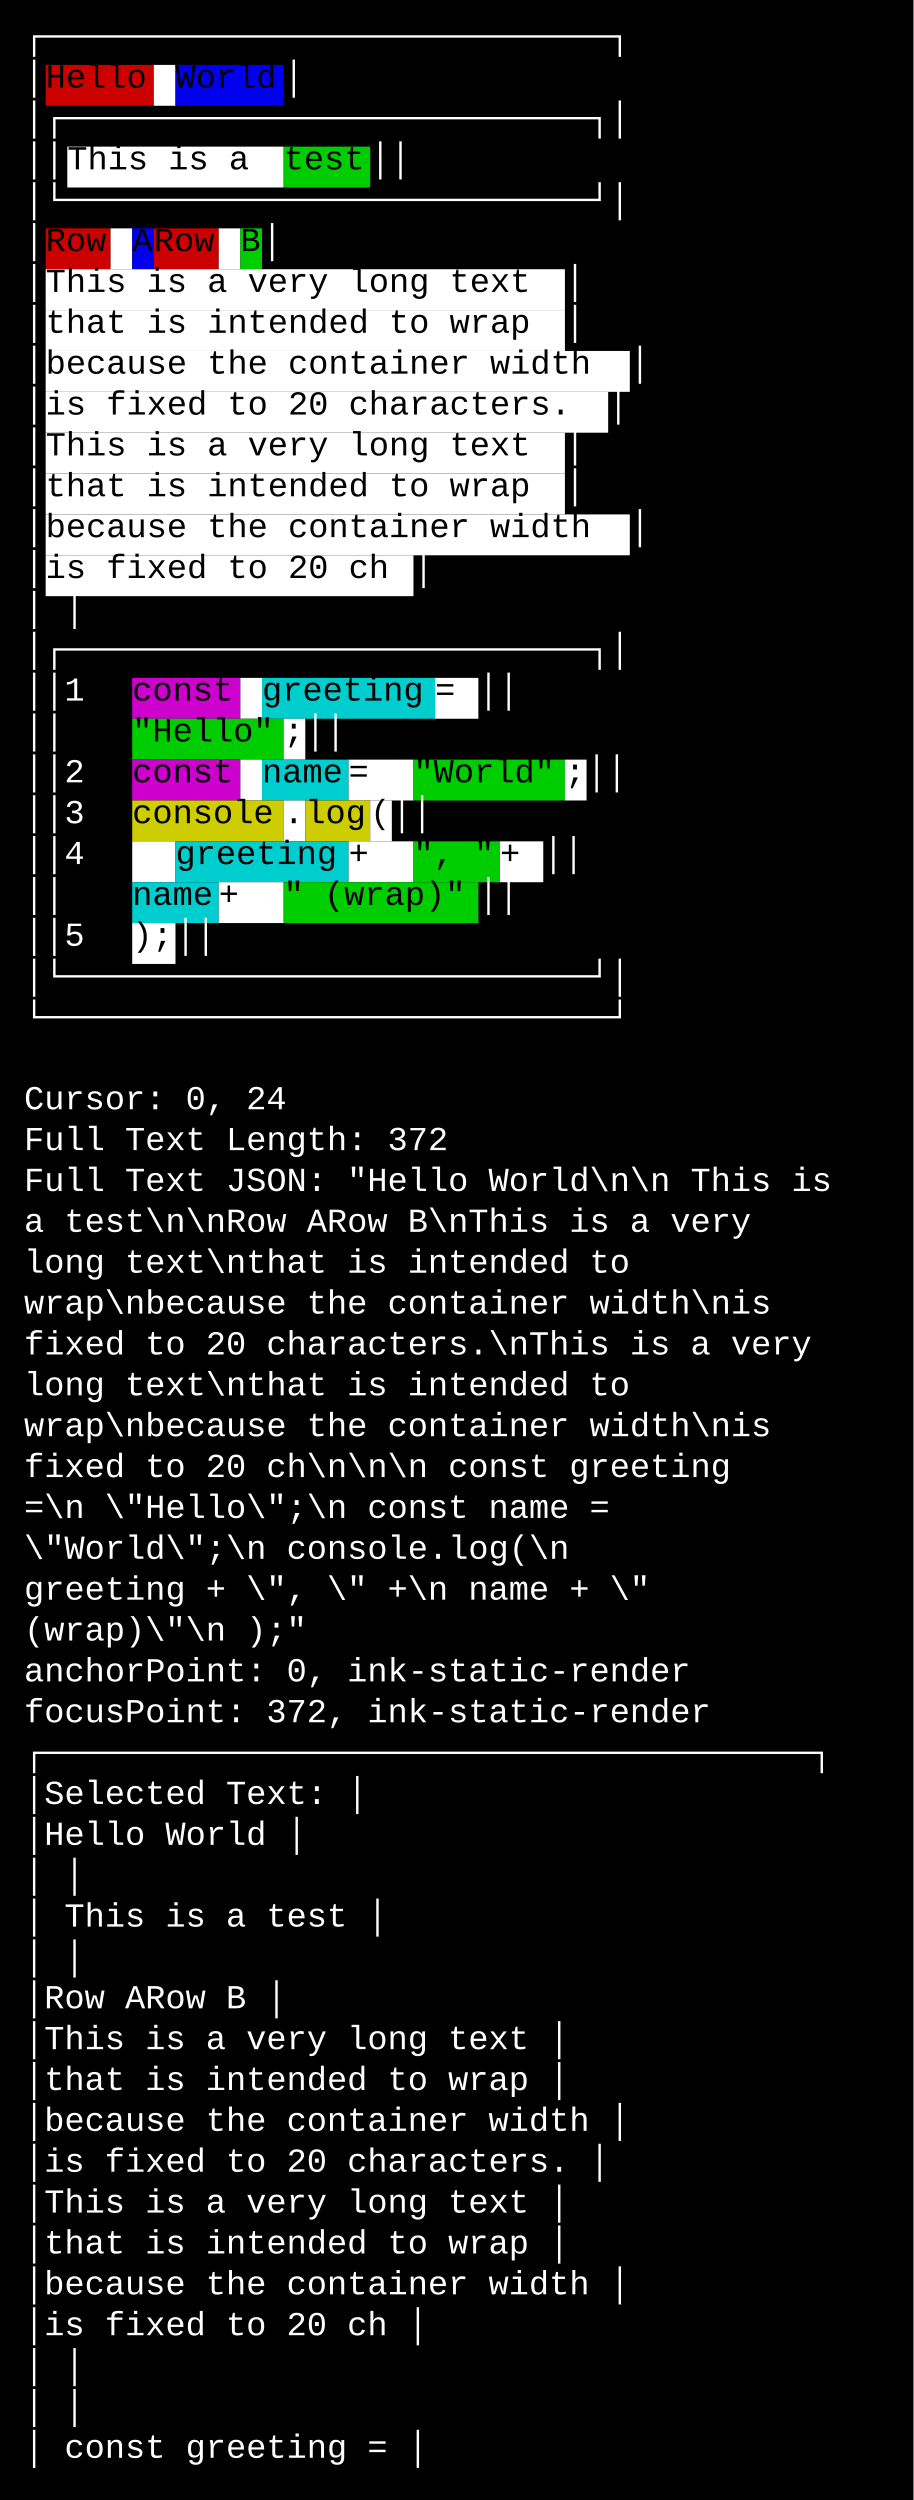
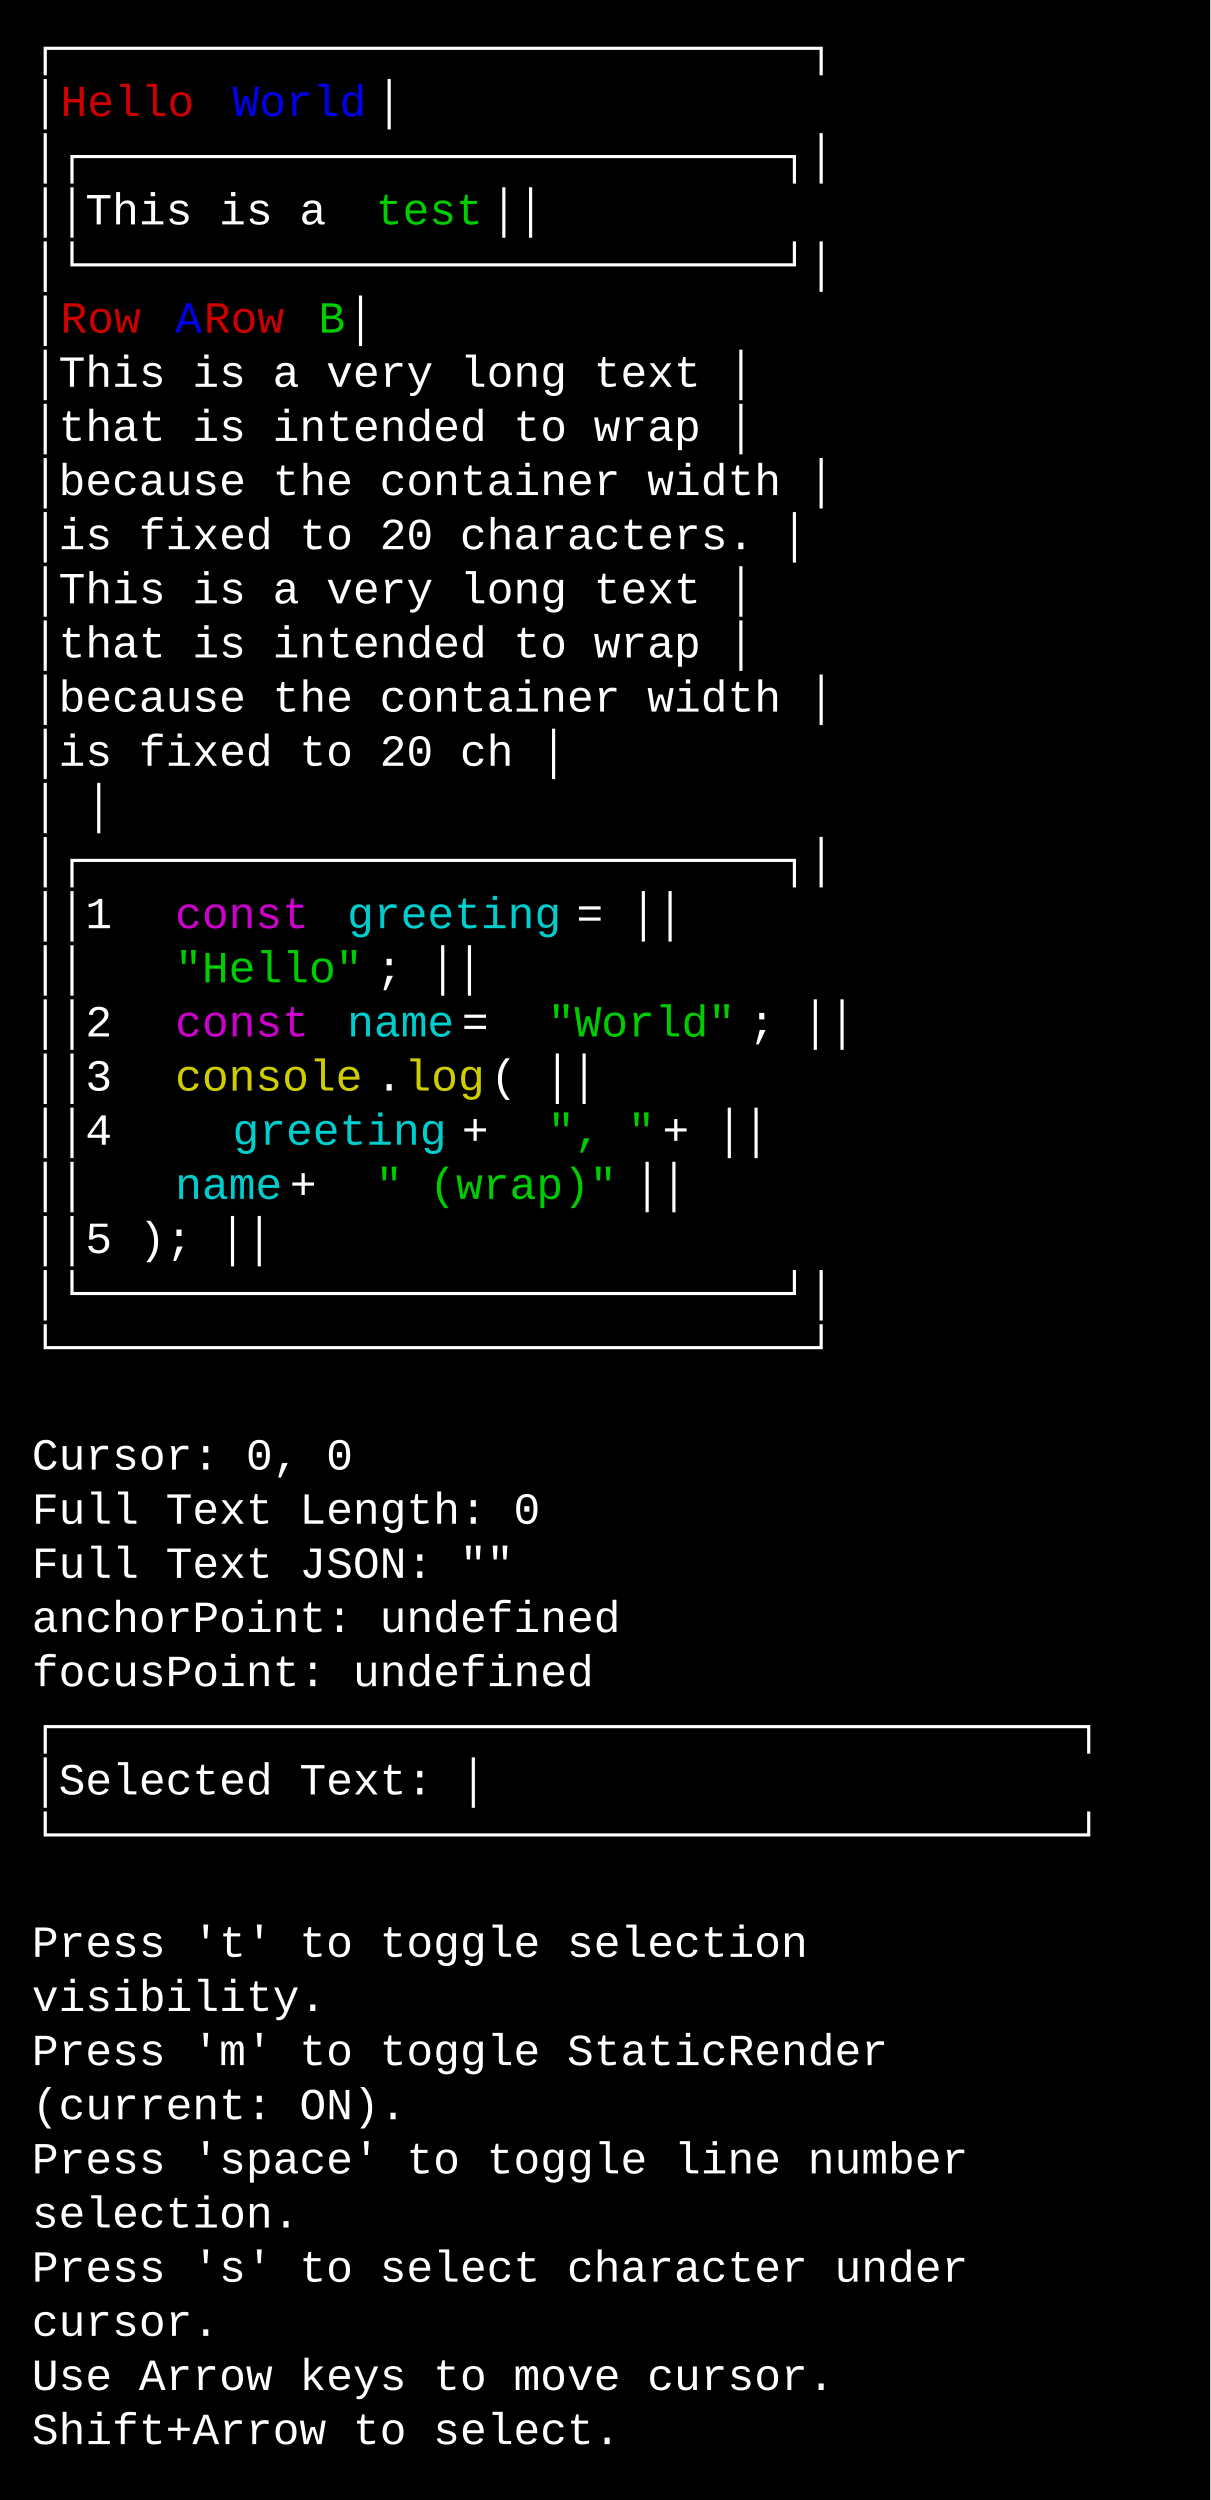
- <svg xmlns="http://www.w3.org/2000/svg" width="380" height="1040" viewBox="0 0 380 1040">
+ <svg xmlns="http://www.w3.org/2000/svg" width="380" height="785" viewBox="0 0 380 785">
  <style>
    text { font-family: Consolas, "Courier New", monospace; font-size: 14px; dominant-baseline: text-before-edge; white-space: pre; }
  </style>
-   <rect width="380" height="1040" fill="#000000" />
+   <rect width="380" height="785" fill="#000000" />
  <g transform="translate(10, 10)">
    <text x="0" y="2" fill="#ffffff" textLength="360" lengthAdjust="spacingAndGlyphs">┌────────────────────────────┐          </text>
    <text x="0" y="19" fill="#ffffff" textLength="9" lengthAdjust="spacingAndGlyphs">│</text>
-     <rect x="9" y="17" width="45" height="17" fill="#cd0000" />
-     <text x="9" y="19" fill="#000000" textLength="45" lengthAdjust="spacingAndGlyphs">Hello</text>
-     <rect x="54" y="17" width="9" height="17" fill="#ffffff" />
-     <rect x="63" y="17" width="45" height="17" fill="#0000ee" />
-     <text x="63" y="19" fill="#000000" textLength="45" lengthAdjust="spacingAndGlyphs">World</text>
+     <text x="9" y="19" fill="#cd0000" textLength="45" lengthAdjust="spacingAndGlyphs">Hello</text>
+     <text x="63" y="19" fill="#0000ee" textLength="45" lengthAdjust="spacingAndGlyphs">World</text>
    <text x="108" y="19" fill="#ffffff" textLength="252" lengthAdjust="spacingAndGlyphs">                 │          </text>
    <text x="0" y="36" fill="#ffffff" textLength="360" lengthAdjust="spacingAndGlyphs">│┌──────────────────────────┐│          </text>
-     <text x="0" y="53" fill="#ffffff" textLength="18" lengthAdjust="spacingAndGlyphs">││</text>
-     <rect x="18" y="51" width="90" height="17" fill="#ffffff" />
-     <text x="18" y="53" fill="#000000" textLength="90" lengthAdjust="spacingAndGlyphs">This is a </text>
-     <rect x="108" y="51" width="36" height="17" fill="#00cd00" />
-     <text x="108" y="53" fill="#000000" textLength="36" lengthAdjust="spacingAndGlyphs">test</text>
+     <text x="0" y="53" fill="#ffffff" textLength="108" lengthAdjust="spacingAndGlyphs">││This is a </text>
+     <text x="108" y="53" fill="#00cd00" textLength="36" lengthAdjust="spacingAndGlyphs">test</text>
    <text x="144" y="53" fill="#ffffff" textLength="216" lengthAdjust="spacingAndGlyphs">            ││          </text>
    <text x="0" y="70" fill="#ffffff" textLength="360" lengthAdjust="spacingAndGlyphs">│└──────────────────────────┘│          </text>
    <text x="0" y="87" fill="#ffffff" textLength="9" lengthAdjust="spacingAndGlyphs">│</text>
-     <rect x="9" y="85" width="27" height="17" fill="#cd0000" />
-     <text x="9" y="87" fill="#000000" textLength="27" lengthAdjust="spacingAndGlyphs">Row</text>
-     <rect x="36" y="85" width="9" height="17" fill="#ffffff" />
-     <rect x="45" y="85" width="9" height="17" fill="#0000ee" />
-     <text x="45" y="87" fill="#000000" textLength="9" lengthAdjust="spacingAndGlyphs">A</text>
-     <rect x="54" y="85" width="27" height="17" fill="#cd0000" />
-     <text x="54" y="87" fill="#000000" textLength="27" lengthAdjust="spacingAndGlyphs">Row</text>
-     <rect x="81" y="85" width="9" height="17" fill="#ffffff" />
-     <rect x="90" y="85" width="9" height="17" fill="#00cd00" />
-     <text x="90" y="87" fill="#000000" textLength="9" lengthAdjust="spacingAndGlyphs">B</text>
+     <text x="9" y="87" fill="#cd0000" textLength="27" lengthAdjust="spacingAndGlyphs">Row</text>
+     <text x="45" y="87" fill="#0000ee" textLength="9" lengthAdjust="spacingAndGlyphs">A</text>
+     <text x="54" y="87" fill="#cd0000" textLength="27" lengthAdjust="spacingAndGlyphs">Row</text>
+     <text x="90" y="87" fill="#00cd00" textLength="9" lengthAdjust="spacingAndGlyphs">B</text>
    <text x="99" y="87" fill="#ffffff" textLength="261" lengthAdjust="spacingAndGlyphs">                  │          </text>
-     <text x="0" y="104" fill="#ffffff" textLength="9" lengthAdjust="spacingAndGlyphs">│</text>
-     <rect x="9" y="102" width="216" height="17" fill="#ffffff" />
-     <text x="9" y="104" fill="#000000" textLength="216" lengthAdjust="spacingAndGlyphs">This is a very long text</text>
-     <text x="225" y="104" fill="#ffffff" textLength="135" lengthAdjust="spacingAndGlyphs">    │          </text>
-     <text x="0" y="121" fill="#ffffff" textLength="9" lengthAdjust="spacingAndGlyphs">│</text>
-     <rect x="9" y="119" width="216" height="17" fill="#ffffff" />
-     <text x="9" y="121" fill="#000000" textLength="216" lengthAdjust="spacingAndGlyphs">that is intended to wrap</text>
-     <text x="225" y="121" fill="#ffffff" textLength="135" lengthAdjust="spacingAndGlyphs">    │          </text>
-     <text x="0" y="138" fill="#ffffff" textLength="9" lengthAdjust="spacingAndGlyphs">│</text>
-     <rect x="9" y="136" width="243" height="17" fill="#ffffff" />
-     <text x="9" y="138" fill="#000000" textLength="243" lengthAdjust="spacingAndGlyphs">because the container width</text>
-     <text x="252" y="138" fill="#ffffff" textLength="108" lengthAdjust="spacingAndGlyphs"> │          </text>
-     <text x="0" y="155" fill="#ffffff" textLength="9" lengthAdjust="spacingAndGlyphs">│</text>
-     <rect x="9" y="153" width="234" height="17" fill="#ffffff" />
-     <text x="9" y="155" fill="#000000" textLength="234" lengthAdjust="spacingAndGlyphs">is fixed to 20 characters.</text>
-     <text x="243" y="155" fill="#ffffff" textLength="117" lengthAdjust="spacingAndGlyphs">  │          </text>
-     <text x="0" y="172" fill="#ffffff" textLength="9" lengthAdjust="spacingAndGlyphs">│</text>
-     <rect x="9" y="170" width="216" height="17" fill="#ffffff" />
-     <text x="9" y="172" fill="#000000" textLength="216" lengthAdjust="spacingAndGlyphs">This is a very long text</text>
-     <text x="225" y="172" fill="#ffffff" textLength="135" lengthAdjust="spacingAndGlyphs">    │          </text>
-     <text x="0" y="189" fill="#ffffff" textLength="9" lengthAdjust="spacingAndGlyphs">│</text>
-     <rect x="9" y="187" width="216" height="17" fill="#ffffff" />
-     <text x="9" y="189" fill="#000000" textLength="216" lengthAdjust="spacingAndGlyphs">that is intended to wrap</text>
-     <text x="225" y="189" fill="#ffffff" textLength="135" lengthAdjust="spacingAndGlyphs">    │          </text>
-     <text x="0" y="206" fill="#ffffff" textLength="9" lengthAdjust="spacingAndGlyphs">│</text>
-     <rect x="9" y="204" width="243" height="17" fill="#ffffff" />
-     <text x="9" y="206" fill="#000000" textLength="243" lengthAdjust="spacingAndGlyphs">because the container width</text>
-     <text x="252" y="206" fill="#ffffff" textLength="108" lengthAdjust="spacingAndGlyphs"> │          </text>
-     <text x="0" y="223" fill="#ffffff" textLength="9" lengthAdjust="spacingAndGlyphs">│</text>
-     <rect x="9" y="221" width="153" height="17" fill="#ffffff" />
-     <text x="9" y="223" fill="#000000" textLength="153" lengthAdjust="spacingAndGlyphs">is fixed to 20 ch</text>
-     <text x="162" y="223" fill="#ffffff" textLength="198" lengthAdjust="spacingAndGlyphs">           │          </text>
+     <text x="0" y="104" fill="#ffffff" textLength="360" lengthAdjust="spacingAndGlyphs">│This is a very long text    │          </text>
+     <text x="0" y="121" fill="#ffffff" textLength="360" lengthAdjust="spacingAndGlyphs">│that is intended to wrap    │          </text>
+     <text x="0" y="138" fill="#ffffff" textLength="360" lengthAdjust="spacingAndGlyphs">│because the container width │          </text>
+     <text x="0" y="155" fill="#ffffff" textLength="360" lengthAdjust="spacingAndGlyphs">│is fixed to 20 characters.  │          </text>
+     <text x="0" y="172" fill="#ffffff" textLength="360" lengthAdjust="spacingAndGlyphs">│This is a very long text    │          </text>
+     <text x="0" y="189" fill="#ffffff" textLength="360" lengthAdjust="spacingAndGlyphs">│that is intended to wrap    │          </text>
+     <text x="0" y="206" fill="#ffffff" textLength="360" lengthAdjust="spacingAndGlyphs">│because the container width │          </text>
+     <text x="0" y="223" fill="#ffffff" textLength="360" lengthAdjust="spacingAndGlyphs">│is fixed to 20 ch           │          </text>
    <text x="0" y="240" fill="#ffffff" textLength="360" lengthAdjust="spacingAndGlyphs">│                            │          </text>
    <text x="0" y="257" fill="#ffffff" textLength="360" lengthAdjust="spacingAndGlyphs">│┌──────────────────────────┐│          </text>
    <text x="0" y="274" fill="#ffffff" textLength="45" lengthAdjust="spacingAndGlyphs">││1  </text>
-     <rect x="45" y="272" width="45" height="17" fill="#cd00cd" />
-     <text x="45" y="274" fill="#000000" textLength="45" lengthAdjust="spacingAndGlyphs">const</text>
-     <rect x="90" y="272" width="9" height="17" fill="#ffffff" />
-     <rect x="99" y="272" width="72" height="17" fill="#00cdcd" />
-     <text x="99" y="274" fill="#000000" textLength="72" lengthAdjust="spacingAndGlyphs">greeting</text>
-     <rect x="171" y="272" width="18" height="17" fill="#ffffff" />
-     <text x="171" y="274" fill="#000000" textLength="18" lengthAdjust="spacingAndGlyphs"> =</text>
-     <text x="189" y="274" fill="#ffffff" textLength="171" lengthAdjust="spacingAndGlyphs">       ││          </text>
+     <text x="45" y="274" fill="#cd00cd" textLength="45" lengthAdjust="spacingAndGlyphs">const</text>
+     <text x="99" y="274" fill="#00cdcd" textLength="72" lengthAdjust="spacingAndGlyphs">greeting</text>
+     <text x="171" y="274" fill="#ffffff" textLength="189" lengthAdjust="spacingAndGlyphs"> =       ││          </text>
    <text x="0" y="291" fill="#ffffff" textLength="45" lengthAdjust="spacingAndGlyphs">││   </text>
-     <rect x="45" y="289" width="63" height="17" fill="#00cd00" />
-     <text x="45" y="291" fill="#000000" textLength="63" lengthAdjust="spacingAndGlyphs">"Hello"</text>
-     <rect x="108" y="289" width="9" height="17" fill="#ffffff" />
-     <text x="108" y="291" fill="#000000" textLength="9" lengthAdjust="spacingAndGlyphs">;</text>
-     <text x="117" y="291" fill="#ffffff" textLength="243" lengthAdjust="spacingAndGlyphs">               ││          </text>
+     <text x="45" y="291" fill="#00cd00" textLength="63" lengthAdjust="spacingAndGlyphs">"Hello"</text>
+     <text x="108" y="291" fill="#ffffff" textLength="252" lengthAdjust="spacingAndGlyphs">;               ││          </text>
    <text x="0" y="308" fill="#ffffff" textLength="45" lengthAdjust="spacingAndGlyphs">││2  </text>
-     <rect x="45" y="306" width="45" height="17" fill="#cd00cd" />
-     <text x="45" y="308" fill="#000000" textLength="45" lengthAdjust="spacingAndGlyphs">const</text>
-     <rect x="90" y="306" width="9" height="17" fill="#ffffff" />
-     <rect x="99" y="306" width="36" height="17" fill="#00cdcd" />
-     <text x="99" y="308" fill="#000000" textLength="36" lengthAdjust="spacingAndGlyphs">name</text>
-     <rect x="135" y="306" width="27" height="17" fill="#ffffff" />
-     <text x="135" y="308" fill="#000000" textLength="27" lengthAdjust="spacingAndGlyphs"> = </text>
-     <rect x="162" y="306" width="63" height="17" fill="#00cd00" />
-     <text x="162" y="308" fill="#000000" textLength="63" lengthAdjust="spacingAndGlyphs">"World"</text>
-     <rect x="225" y="306" width="9" height="17" fill="#ffffff" />
-     <text x="225" y="308" fill="#000000" textLength="9" lengthAdjust="spacingAndGlyphs">;</text>
-     <text x="234" y="308" fill="#ffffff" textLength="126" lengthAdjust="spacingAndGlyphs">  ││          </text>
+     <text x="45" y="308" fill="#cd00cd" textLength="45" lengthAdjust="spacingAndGlyphs">const</text>
+     <text x="99" y="308" fill="#00cdcd" textLength="36" lengthAdjust="spacingAndGlyphs">name</text>
+     <text x="135" y="308" fill="#ffffff" textLength="27" lengthAdjust="spacingAndGlyphs"> = </text>
+     <text x="162" y="308" fill="#00cd00" textLength="63" lengthAdjust="spacingAndGlyphs">"World"</text>
+     <text x="225" y="308" fill="#ffffff" textLength="135" lengthAdjust="spacingAndGlyphs">;  ││          </text>
    <text x="0" y="325" fill="#ffffff" textLength="45" lengthAdjust="spacingAndGlyphs">││3  </text>
-     <rect x="45" y="323" width="63" height="17" fill="#cdcd00" />
-     <text x="45" y="325" fill="#000000" textLength="63" lengthAdjust="spacingAndGlyphs">console</text>
-     <rect x="108" y="323" width="9" height="17" fill="#ffffff" />
-     <text x="108" y="325" fill="#000000" textLength="9" lengthAdjust="spacingAndGlyphs">.</text>
-     <rect x="117" y="323" width="27" height="17" fill="#cdcd00" />
-     <text x="117" y="325" fill="#000000" textLength="27" lengthAdjust="spacingAndGlyphs">log</text>
-     <rect x="144" y="323" width="9" height="17" fill="#ffffff" />
-     <text x="144" y="325" fill="#000000" textLength="9" lengthAdjust="spacingAndGlyphs">(</text>
-     <text x="153" y="325" fill="#ffffff" textLength="207" lengthAdjust="spacingAndGlyphs">           ││          </text>
-     <text x="0" y="342" fill="#ffffff" textLength="45" lengthAdjust="spacingAndGlyphs">││4  </text>
-     <rect x="45" y="340" width="18" height="17" fill="#ffffff" />
-     <rect x="63" y="340" width="72" height="17" fill="#00cdcd" />
-     <text x="63" y="342" fill="#000000" textLength="72" lengthAdjust="spacingAndGlyphs">greeting</text>
-     <rect x="135" y="340" width="27" height="17" fill="#ffffff" />
-     <text x="135" y="342" fill="#000000" textLength="27" lengthAdjust="spacingAndGlyphs"> + </text>
-     <rect x="162" y="340" width="36" height="17" fill="#00cd00" />
-     <text x="162" y="342" fill="#000000" textLength="36" lengthAdjust="spacingAndGlyphs">", "</text>
-     <rect x="198" y="340" width="18" height="17" fill="#ffffff" />
-     <text x="198" y="342" fill="#000000" textLength="18" lengthAdjust="spacingAndGlyphs"> +</text>
-     <text x="216" y="342" fill="#ffffff" textLength="144" lengthAdjust="spacingAndGlyphs">    ││          </text>
+     <text x="45" y="325" fill="#cdcd00" textLength="63" lengthAdjust="spacingAndGlyphs">console</text>
+     <text x="108" y="325" fill="#ffffff" textLength="9" lengthAdjust="spacingAndGlyphs">.</text>
+     <text x="117" y="325" fill="#cdcd00" textLength="27" lengthAdjust="spacingAndGlyphs">log</text>
+     <text x="144" y="325" fill="#ffffff" textLength="216" lengthAdjust="spacingAndGlyphs">(           ││          </text>
+     <text x="0" y="342" fill="#ffffff" textLength="63" lengthAdjust="spacingAndGlyphs">││4    </text>
+     <text x="63" y="342" fill="#00cdcd" textLength="72" lengthAdjust="spacingAndGlyphs">greeting</text>
+     <text x="135" y="342" fill="#ffffff" textLength="27" lengthAdjust="spacingAndGlyphs"> + </text>
+     <text x="162" y="342" fill="#00cd00" textLength="36" lengthAdjust="spacingAndGlyphs">", "</text>
+     <text x="198" y="342" fill="#ffffff" textLength="162" lengthAdjust="spacingAndGlyphs"> +    ││          </text>
    <text x="0" y="359" fill="#ffffff" textLength="45" lengthAdjust="spacingAndGlyphs">││   </text>
-     <rect x="45" y="357" width="36" height="17" fill="#00cdcd" />
-     <text x="45" y="359" fill="#000000" textLength="36" lengthAdjust="spacingAndGlyphs">name</text>
-     <rect x="81" y="357" width="27" height="17" fill="#ffffff" />
-     <text x="81" y="359" fill="#000000" textLength="27" lengthAdjust="spacingAndGlyphs"> + </text>
-     <rect x="108" y="357" width="81" height="17" fill="#00cd00" />
-     <text x="108" y="359" fill="#000000" textLength="81" lengthAdjust="spacingAndGlyphs">" (wrap)"</text>
+     <text x="45" y="359" fill="#00cdcd" textLength="36" lengthAdjust="spacingAndGlyphs">name</text>
+     <text x="81" y="359" fill="#ffffff" textLength="27" lengthAdjust="spacingAndGlyphs"> + </text>
+     <text x="108" y="359" fill="#00cd00" textLength="81" lengthAdjust="spacingAndGlyphs">" (wrap)"</text>
    <text x="189" y="359" fill="#ffffff" textLength="171" lengthAdjust="spacingAndGlyphs">       ││          </text>
-     <text x="0" y="376" fill="#ffffff" textLength="45" lengthAdjust="spacingAndGlyphs">││5  </text>
-     <rect x="45" y="374" width="18" height="17" fill="#ffffff" />
-     <text x="45" y="376" fill="#000000" textLength="18" lengthAdjust="spacingAndGlyphs">);</text>
-     <text x="63" y="376" fill="#ffffff" textLength="297" lengthAdjust="spacingAndGlyphs">                     ││          </text>
+     <text x="0" y="376" fill="#ffffff" textLength="360" lengthAdjust="spacingAndGlyphs">││5  );                     ││          </text>
    <text x="0" y="393" fill="#ffffff" textLength="360" lengthAdjust="spacingAndGlyphs">│└──────────────────────────┘│          </text>
    <text x="0" y="410" fill="#ffffff" textLength="360" lengthAdjust="spacingAndGlyphs">└────────────────────────────┘          </text>
-     <text x="0" y="444" fill="#ffffff" textLength="360" lengthAdjust="spacingAndGlyphs">Cursor: 0, 24                           </text>
-     <text x="0" y="461" fill="#ffffff" textLength="360" lengthAdjust="spacingAndGlyphs">Full Text Length: 372                   </text>
-     <text x="0" y="478" fill="#ffffff" textLength="360" lengthAdjust="spacingAndGlyphs">Full Text JSON: "Hello World\n\n This is</text>
-     <text x="0" y="495" fill="#ffffff" textLength="360" lengthAdjust="spacingAndGlyphs">a test\n\nRow ARow B\nThis is a very    </text>
-     <text x="0" y="512" fill="#ffffff" textLength="360" lengthAdjust="spacingAndGlyphs">long text\nthat is intended to          </text>
-     <text x="0" y="529" fill="#ffffff" textLength="360" lengthAdjust="spacingAndGlyphs">wrap\nbecause the container width\nis   </text>
-     <text x="0" y="546" fill="#ffffff" textLength="360" lengthAdjust="spacingAndGlyphs">fixed to 20 characters.\nThis is a very </text>
-     <text x="0" y="563" fill="#ffffff" textLength="360" lengthAdjust="spacingAndGlyphs">long text\nthat is intended to          </text>
-     <text x="0" y="580" fill="#ffffff" textLength="360" lengthAdjust="spacingAndGlyphs">wrap\nbecause the container width\nis   </text>
-     <text x="0" y="597" fill="#ffffff" textLength="360" lengthAdjust="spacingAndGlyphs">fixed to 20 ch\n\n\n    const greeting  </text>
-     <text x="0" y="614" fill="#ffffff" textLength="360" lengthAdjust="spacingAndGlyphs">=\n    \"Hello\";\n    const name =     </text>
-     <text x="0" y="631" fill="#ffffff" textLength="360" lengthAdjust="spacingAndGlyphs">\"World\";\n    console.log(\n          </text>
-     <text x="0" y="648" fill="#ffffff" textLength="360" lengthAdjust="spacingAndGlyphs">greeting + \", \" +\n    name + \"      </text>
-     <text x="0" y="665" fill="#ffffff" textLength="360" lengthAdjust="spacingAndGlyphs">(wrap)\"\n    );"                       </text>
-     <text x="0" y="682" fill="#ffffff" textLength="360" lengthAdjust="spacingAndGlyphs">anchorPoint: 0, ink-static-render       </text>
-     <text x="0" y="699" fill="#ffffff" textLength="360" lengthAdjust="spacingAndGlyphs">focusPoint: 372, ink-static-render      </text>
-     <text x="0" y="716" fill="#ffffff" textLength="360" lengthAdjust="spacingAndGlyphs">┌──────────────────────────────────────┐</text>
-     <text x="0" y="733" fill="#ffffff" textLength="360" lengthAdjust="spacingAndGlyphs">│Selected Text:                        │</text>
-     <text x="0" y="750" fill="#ffffff" textLength="360" lengthAdjust="spacingAndGlyphs">│Hello World                           │</text>
-     <text x="0" y="767" fill="#ffffff" textLength="360" lengthAdjust="spacingAndGlyphs">│                                      │</text>
-     <text x="0" y="784" fill="#ffffff" textLength="360" lengthAdjust="spacingAndGlyphs">│ This is a test                       │</text>
-     <text x="0" y="801" fill="#ffffff" textLength="360" lengthAdjust="spacingAndGlyphs">│                                      │</text>
-     <text x="0" y="818" fill="#ffffff" textLength="360" lengthAdjust="spacingAndGlyphs">│Row ARow B                            │</text>
-     <text x="0" y="835" fill="#ffffff" textLength="360" lengthAdjust="spacingAndGlyphs">│This is a very long text              │</text>
-     <text x="0" y="852" fill="#ffffff" textLength="360" lengthAdjust="spacingAndGlyphs">│that is intended to wrap              │</text>
-     <text x="0" y="869" fill="#ffffff" textLength="360" lengthAdjust="spacingAndGlyphs">│because the container width           │</text>
-     <text x="0" y="886" fill="#ffffff" textLength="360" lengthAdjust="spacingAndGlyphs">│is fixed to 20 characters.            │</text>
-     <text x="0" y="903" fill="#ffffff" textLength="360" lengthAdjust="spacingAndGlyphs">│This is a very long text              │</text>
-     <text x="0" y="920" fill="#ffffff" textLength="360" lengthAdjust="spacingAndGlyphs">│that is intended to wrap              │</text>
-     <text x="0" y="937" fill="#ffffff" textLength="360" lengthAdjust="spacingAndGlyphs">│because the container width           │</text>
-     <text x="0" y="954" fill="#ffffff" textLength="360" lengthAdjust="spacingAndGlyphs">│is fixed to 20 ch                     │</text>
-     <text x="0" y="971" fill="#ffffff" textLength="360" lengthAdjust="spacingAndGlyphs">│                                      │</text>
-     <text x="0" y="988" fill="#ffffff" textLength="360" lengthAdjust="spacingAndGlyphs">│                                      │</text>
-     <text x="0" y="1005" fill="#ffffff" textLength="360" lengthAdjust="spacingAndGlyphs">│    const greeting =                  │</text>
+     <text x="0" y="444" fill="#ffffff" textLength="360" lengthAdjust="spacingAndGlyphs">Cursor: 0, 0                            </text>
+     <text x="0" y="461" fill="#ffffff" textLength="360" lengthAdjust="spacingAndGlyphs">Full Text Length: 0                     </text>
+     <text x="0" y="478" fill="#ffffff" textLength="360" lengthAdjust="spacingAndGlyphs">Full Text JSON: ""                      </text>
+     <text x="0" y="495" fill="#ffffff" textLength="360" lengthAdjust="spacingAndGlyphs">anchorPoint: undefined                  </text>
+     <text x="0" y="512" fill="#ffffff" textLength="360" lengthAdjust="spacingAndGlyphs">focusPoint: undefined                   </text>
+     <text x="0" y="529" fill="#ffffff" textLength="360" lengthAdjust="spacingAndGlyphs">┌──────────────────────────────────────┐</text>
+     <text x="0" y="546" fill="#ffffff" textLength="360" lengthAdjust="spacingAndGlyphs">│Selected Text:                        │</text>
+     <text x="0" y="563" fill="#ffffff" textLength="360" lengthAdjust="spacingAndGlyphs">└──────────────────────────────────────┘</text>
+     <text x="0" y="597" fill="#ffffff" textLength="360" lengthAdjust="spacingAndGlyphs">Press 't' to toggle selection           </text>
+     <text x="0" y="614" fill="#ffffff" textLength="360" lengthAdjust="spacingAndGlyphs">visibility.                             </text>
+     <text x="0" y="631" fill="#ffffff" textLength="360" lengthAdjust="spacingAndGlyphs">Press 'm' to toggle StaticRender        </text>
+     <text x="0" y="648" fill="#ffffff" textLength="360" lengthAdjust="spacingAndGlyphs">(current: ON).                          </text>
+     <text x="0" y="665" fill="#ffffff" textLength="360" lengthAdjust="spacingAndGlyphs">Press 'space' to toggle line number     </text>
+     <text x="0" y="682" fill="#ffffff" textLength="360" lengthAdjust="spacingAndGlyphs">selection.                              </text>
+     <text x="0" y="699" fill="#ffffff" textLength="360" lengthAdjust="spacingAndGlyphs">Press 's' to select character under     </text>
+     <text x="0" y="716" fill="#ffffff" textLength="360" lengthAdjust="spacingAndGlyphs">cursor.                                 </text>
+     <text x="0" y="733" fill="#ffffff" textLength="360" lengthAdjust="spacingAndGlyphs">Use Arrow keys to move cursor.          </text>
+     <text x="0" y="750" fill="#ffffff" textLength="360" lengthAdjust="spacingAndGlyphs">Shift+Arrow to select.                  </text>
  </g>
</svg>
